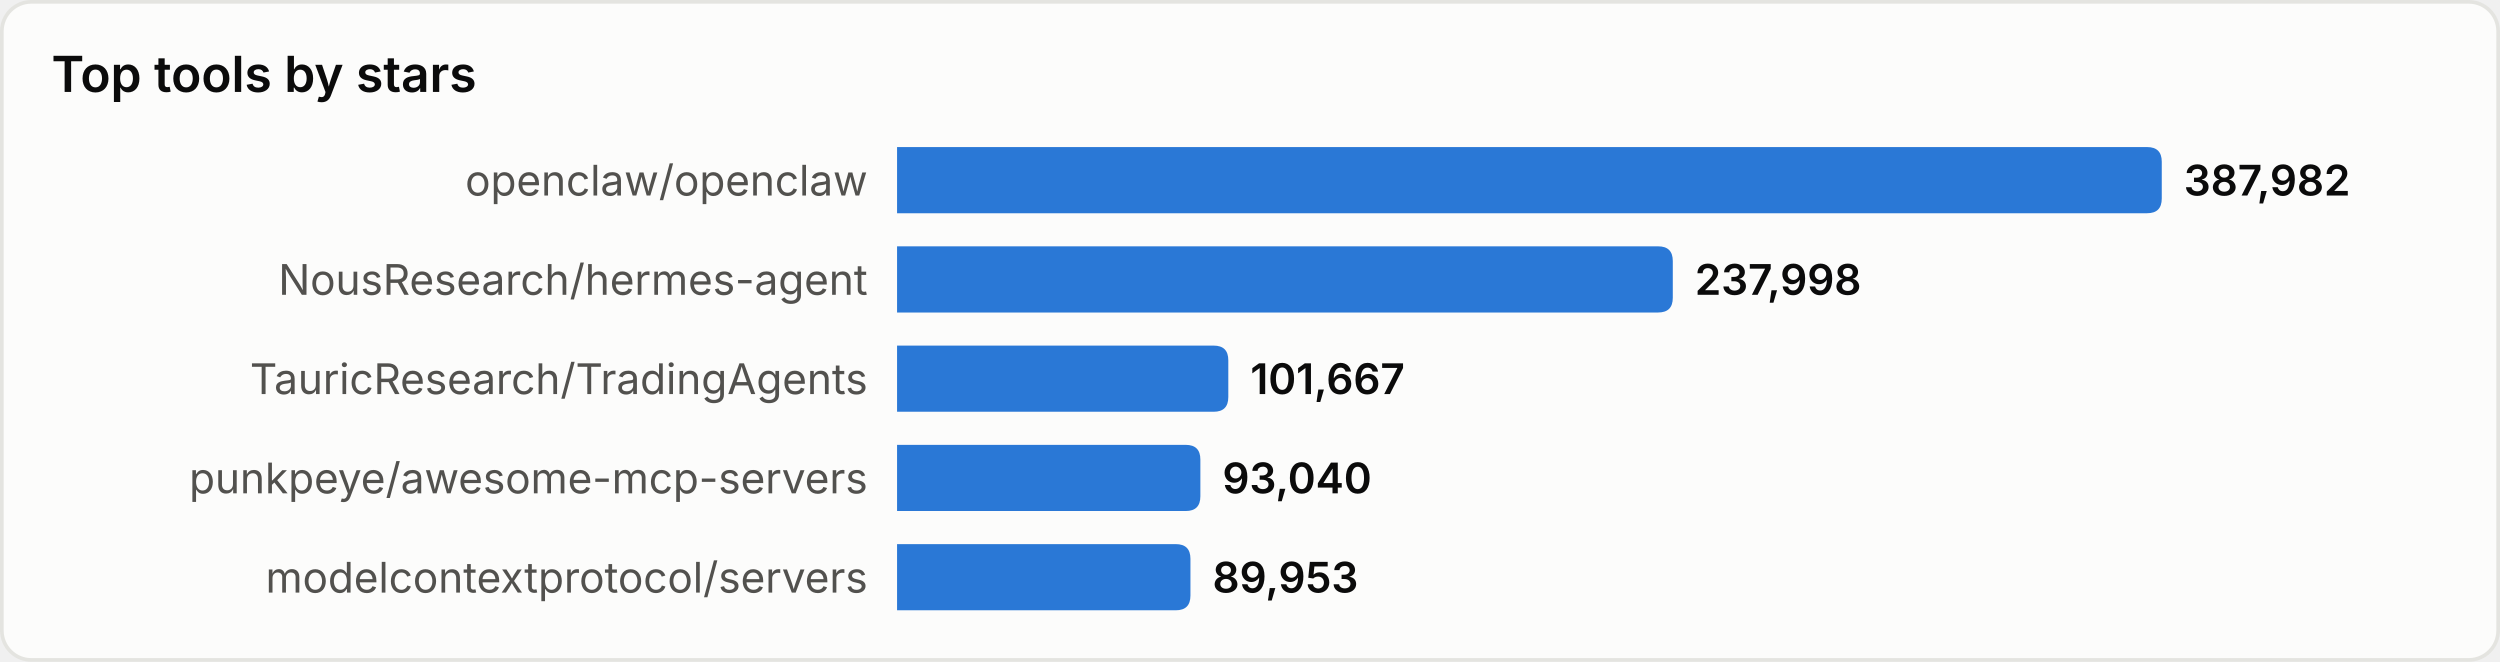
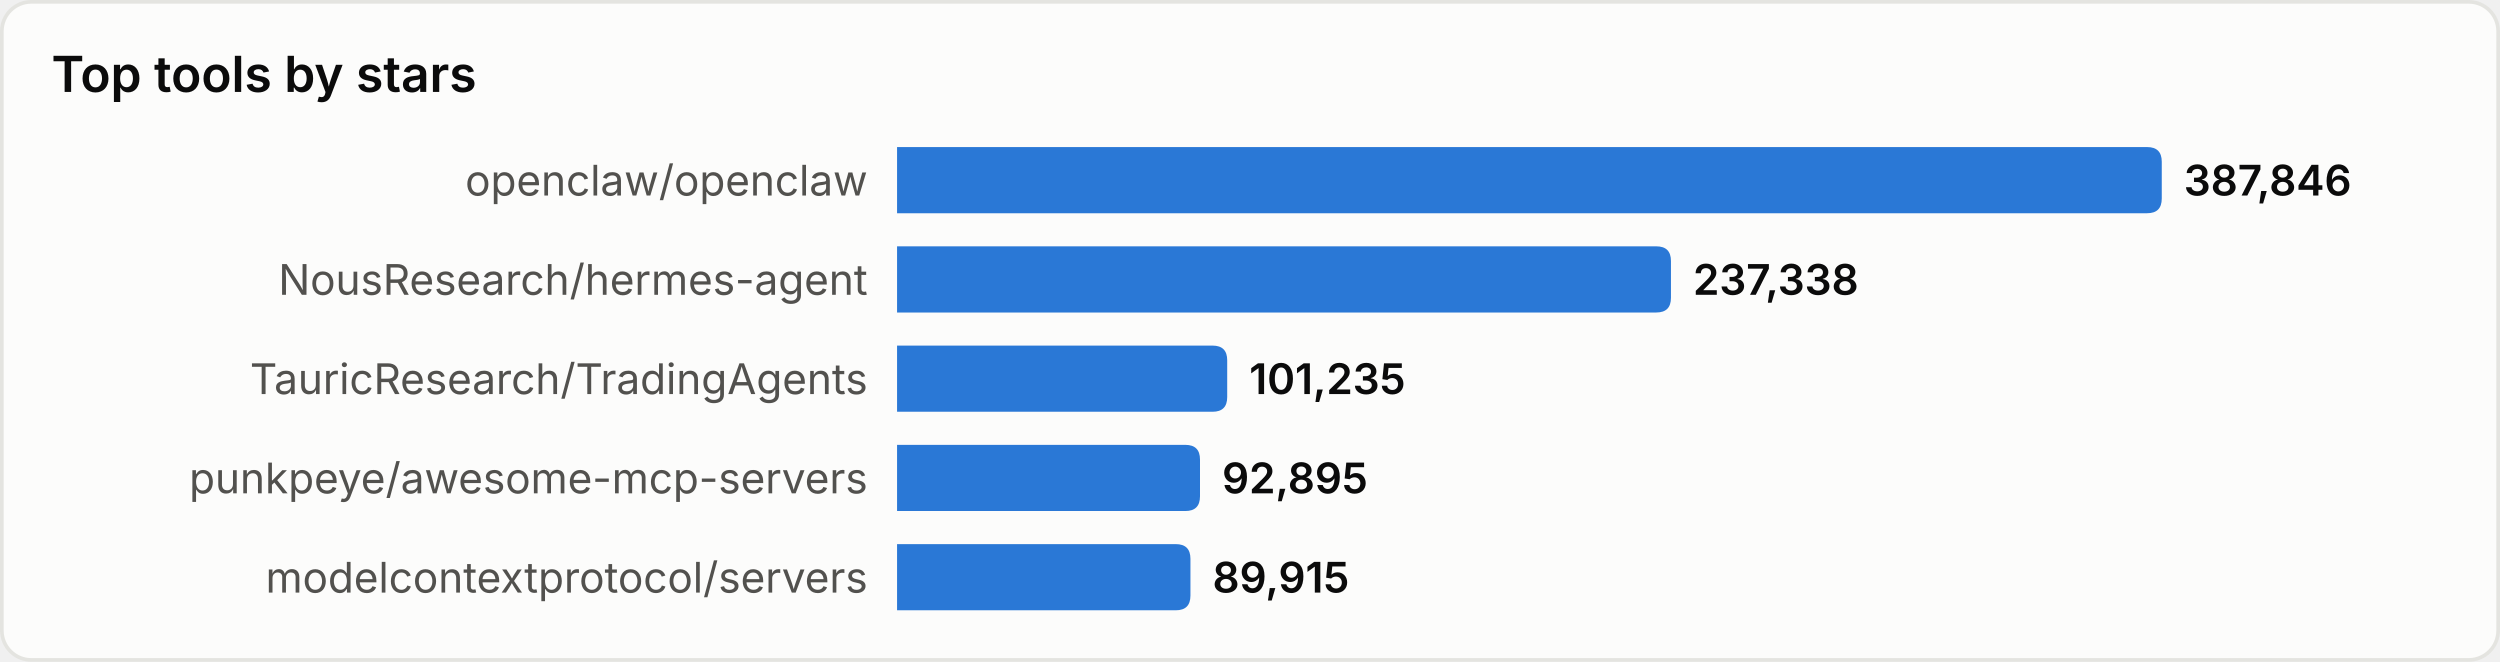
<svg xmlns="http://www.w3.org/2000/svg" width="680" height="180" viewBox="0 0 680 180" role="img" aria-label="Top tools by stars">
  <style>
text{font-family:system-ui,-apple-system,'Segoe UI',sans-serif}
.srf{fill:#fcfcfb;stroke:#e4e4e0}.ttl{fill:#0b0b0b;font-size:13.5px;font-weight:600}
.lbl{fill:#52514e;font-size:11.5px}.val{fill:#0b0b0b;font-size:11.5px;font-weight:600}
.bar{fill:#2a78d6}
@media(prefers-color-scheme:dark){
.srf{fill:#1a1a19;stroke:#33332f}.ttl{fill:#ffffff}
.lbl{fill:#c3c2b7}.val{fill:#ffffff}.bar{fill:#3987e5}
}
</style>
  <rect x="0.5" y="0.5" width="679" height="179" rx="8" class="srf" />
  <text x="14" y="25" class="ttl">Top tools by stars</text>
  <text x="236" y="49.0" class="lbl" text-anchor="end" dominant-baseline="central">openclaw/openclaw</text>
  <path d="M244,40 h340.0 q4,0 4,4 v10 q0,4 -4,4 h-340.0 z" class="bar" />
-   <text x="594.0" y="49.0" class="val" dominant-baseline="central">387,982</text>
+   <text x="594.0" y="49.0" class="val" dominant-baseline="central">387,846</text>
  <text x="236" y="76.0" class="lbl" text-anchor="end" dominant-baseline="central">NousResearch/hermes-agent</text>
-   <path d="M244,67 h207.0 q4,0 4,4 v10 q0,4 -4,4 h-207.0 z" class="bar" />
-   <text x="461.0" y="76.0" class="val" dominant-baseline="central">237,998</text>
+   <path d="M244,67 h206.5 q4,0 4,4 v10 q0,4 -4,4 h-206.5 z" class="bar" />
+   <text x="460.5" y="76.0" class="val" dominant-baseline="central">237,338</text>
  <text x="236" y="103.0" class="lbl" text-anchor="end" dominant-baseline="central">TauricResearch/TradingAgents</text>
-   <path d="M244,94 h86.1 q4,0 4,4 v10 q0,4 -4,4 h-86.1 z" class="bar" />
-   <text x="340.1" y="103.0" class="val" dominant-baseline="central">101,667</text>
+   <path d="M244,94 h85.8 q4,0 4,4 v10 q0,4 -4,4 h-85.8 z" class="bar" />
+   <text x="339.8" y="103.0" class="val" dominant-baseline="central">101,235</text>
  <text x="236" y="130.0" class="lbl" text-anchor="end" dominant-baseline="central">punkpeye/awesome-mcp-servers</text>
-   <path d="M244,121 h78.5 q4,0 4,4 v10 q0,4 -4,4 h-78.5 z" class="bar" />
-   <text x="332.5" y="130.0" class="val" dominant-baseline="central">93,040</text>
+   <path d="M244,121 h78.4 q4,0 4,4 v10 q0,4 -4,4 h-78.4 z" class="bar" />
+   <text x="332.4" y="130.0" class="val" dominant-baseline="central">92,895</text>
  <text x="236" y="157.0" class="lbl" text-anchor="end" dominant-baseline="central">modelcontextprotocol/servers</text>
  <path d="M244,148 h75.8 q4,0 4,4 v10 q0,4 -4,4 h-75.8 z" class="bar" />
-   <text x="329.8" y="157.0" class="val" dominant-baseline="central">89,953</text>
+   <text x="329.8" y="157.0" class="val" dominant-baseline="central">89,915</text>
</svg>
